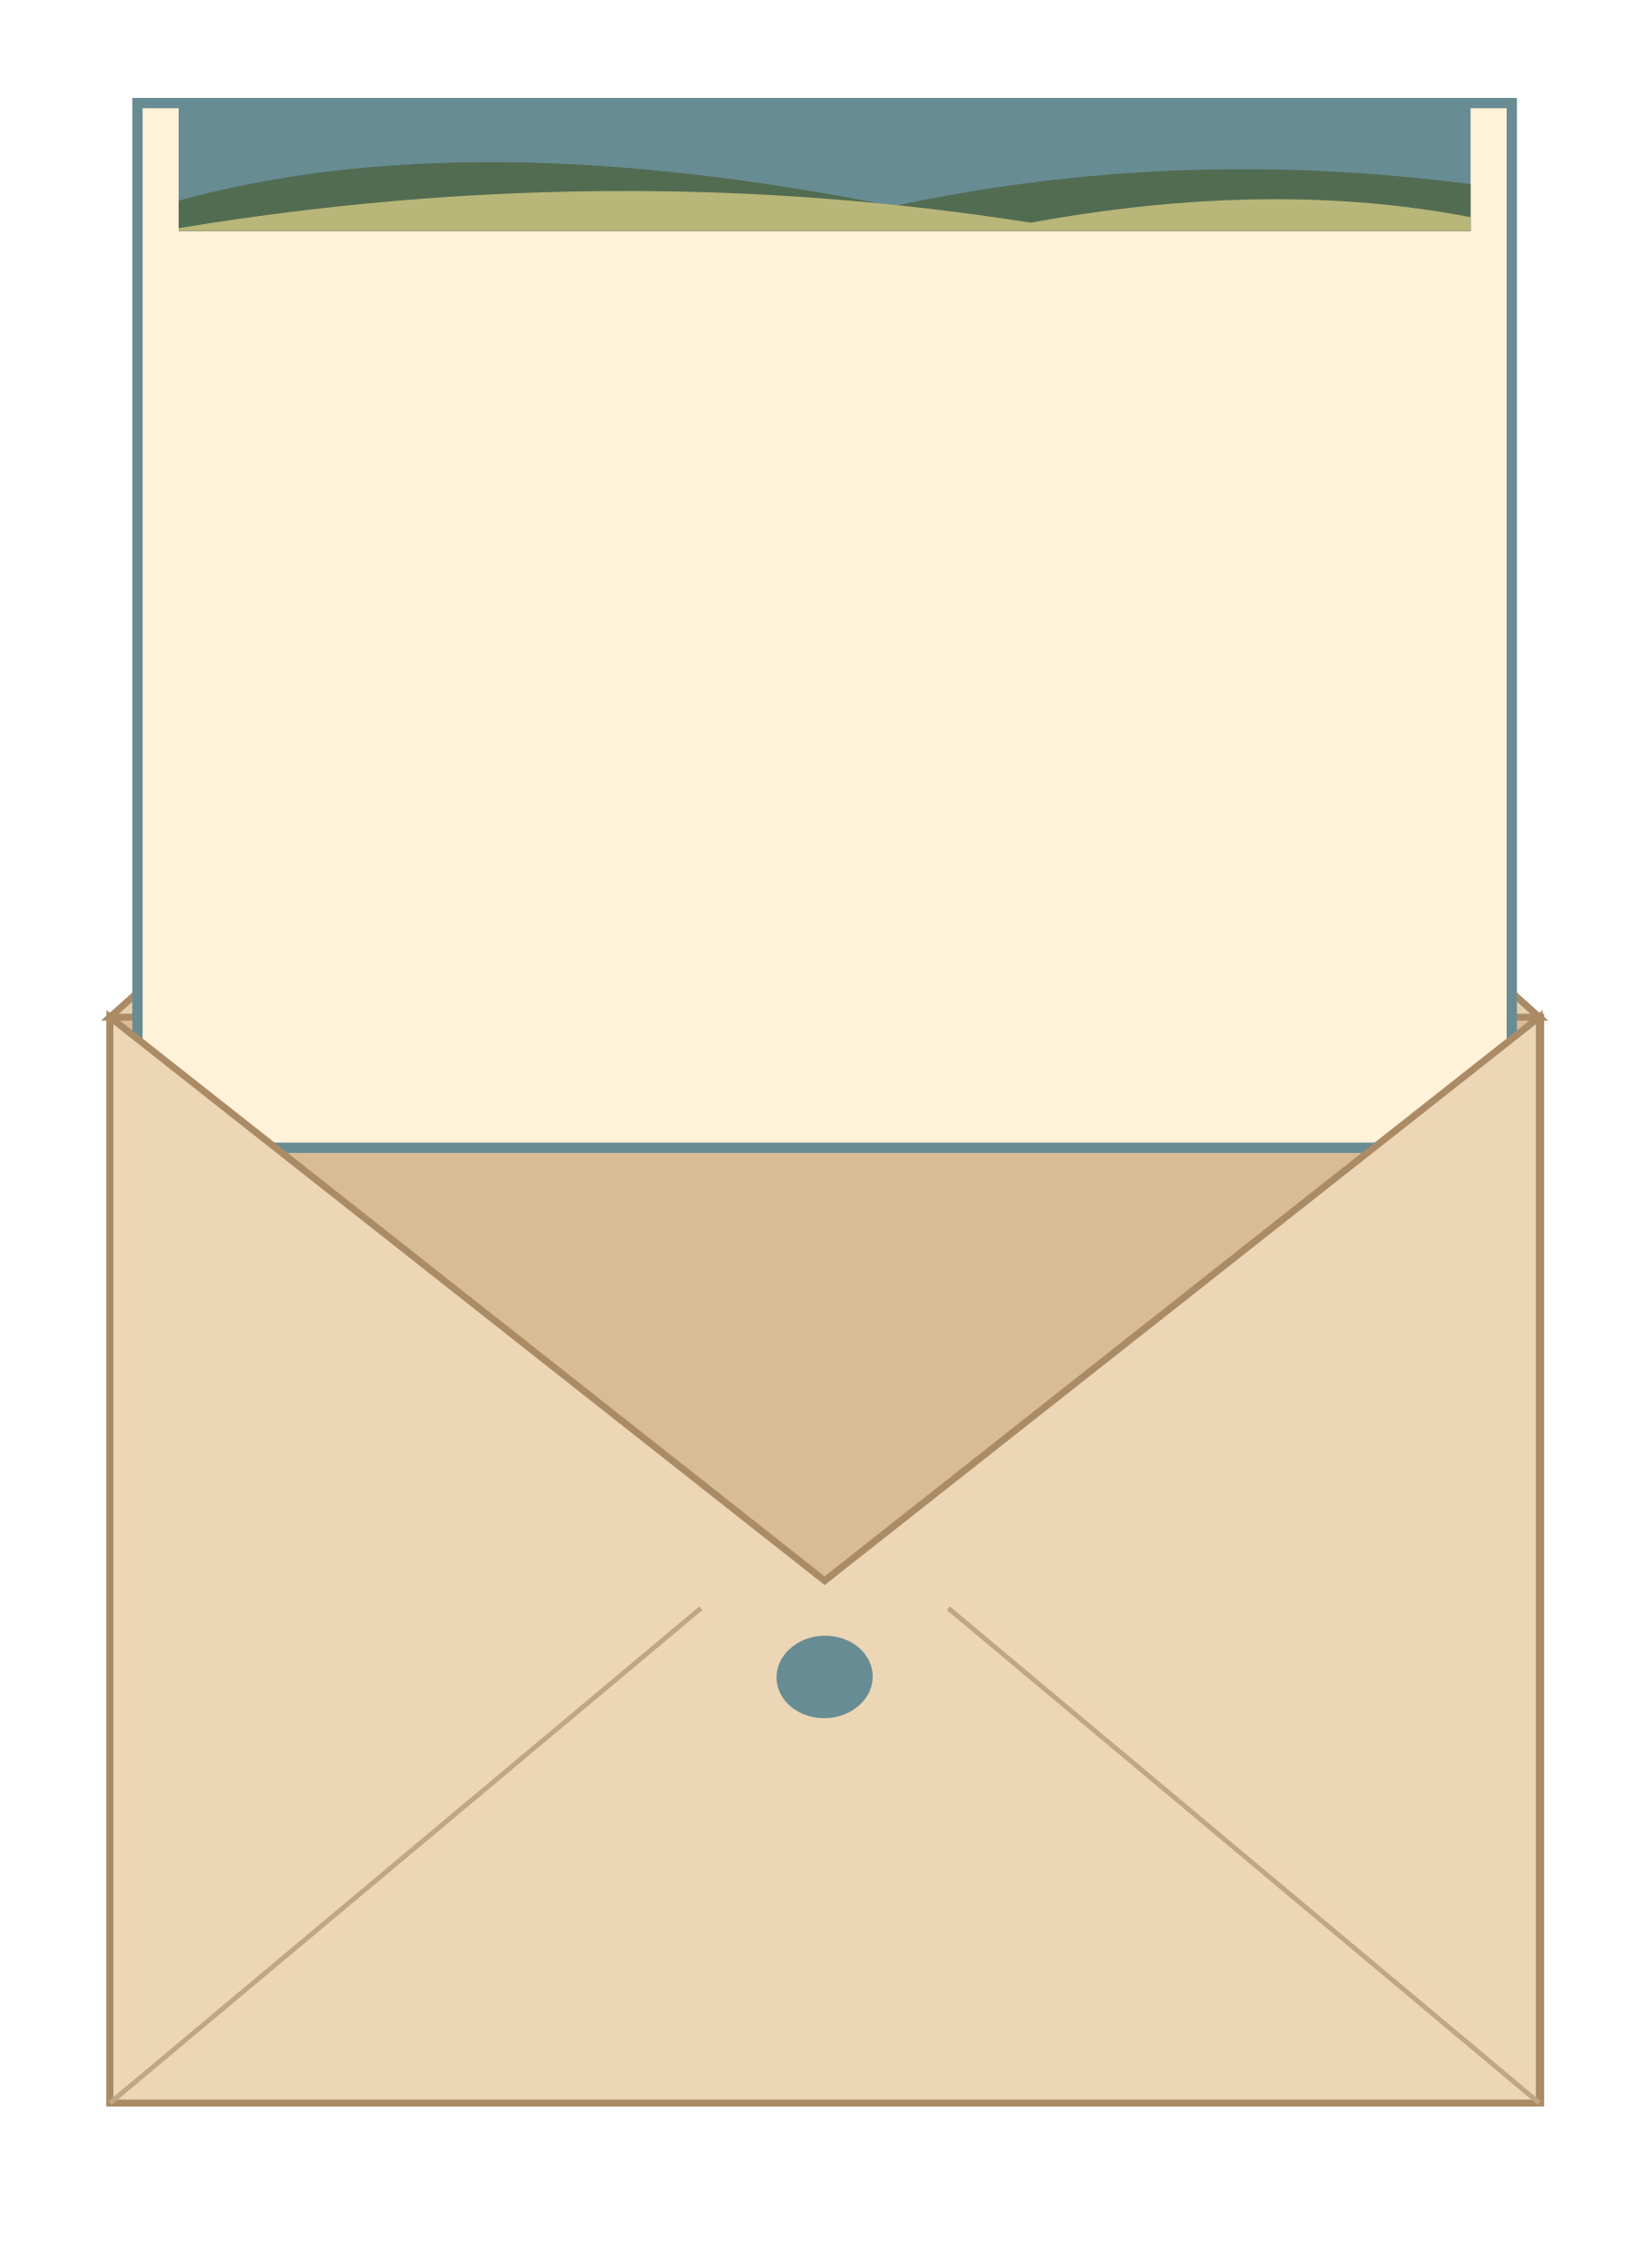
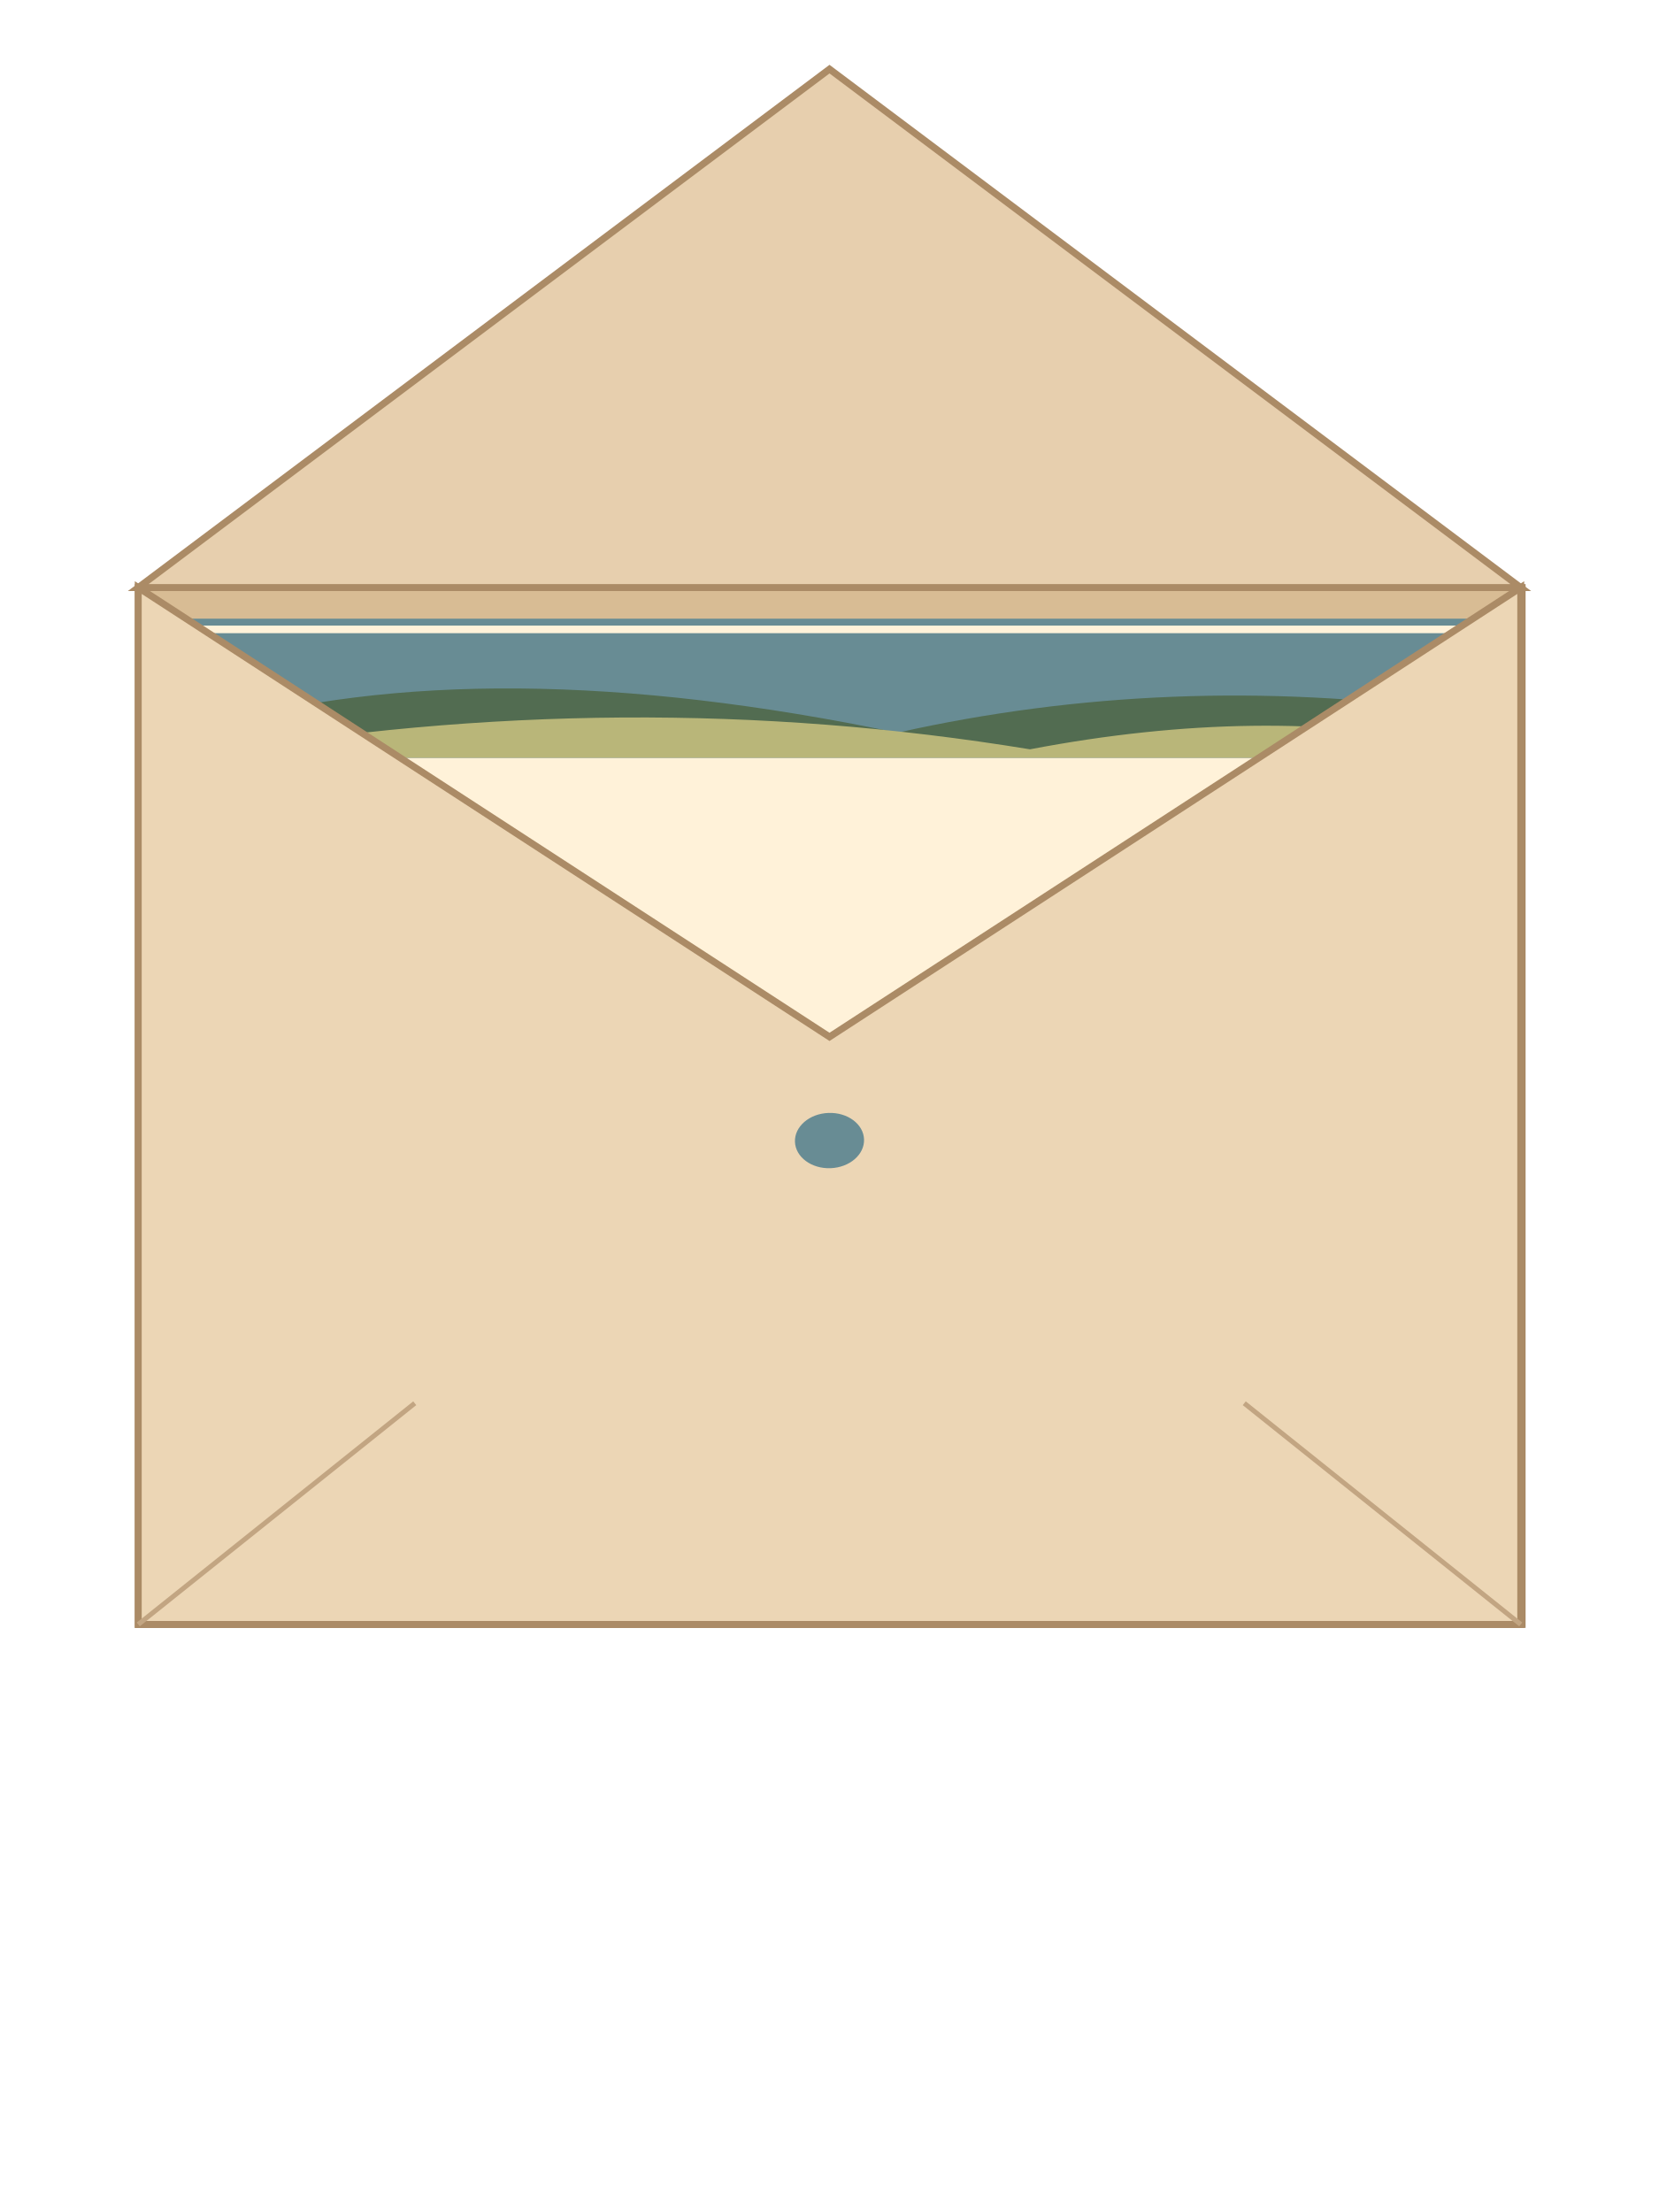
- <svg xmlns="http://www.w3.org/2000/svg" viewBox="0 0 240 330" preserveAspectRatio="xMidYMid meet" opacity="1" aria-hidden="true" focusable="false">
+ <svg xmlns="http://www.w3.org/2000/svg" viewBox="0 -60 240 320" preserveAspectRatio="xMidYMid meet" opacity="1" aria-hidden="true" focusable="false">
  <g data-theme-part="back">
    <g data-visual-axis="silhouette" data-visual-value="1">
-       <rect x="16" y="148" width="208.2" height="158" fill="#d8bc94" stroke="#a78762" stroke-width="1" />
-     </g>
-   </g>
-   <g data-theme-part="flap">
-     <g data-visual-axis="envelope" data-visual-value="0">
-       <path d="M16 148L120 55L224 148Z" fill="#e7cfae" stroke="#ab8b66" stroke-width="1" />
+       <rect x="20" y="25" width="200.2" height="150" fill="#d8bc94" stroke="#a78762" stroke-width="1" />
    </g>
  </g>
  <g data-theme-part="card">
    <g data-visual-axis="palette" data-visual-value="4">
-       <rect x="20" y="15" width="200" height="152" fill="#fff2d9" stroke="#688c94" stroke-width="1.5" />
+       <rect x="25" y="30" width="190" height="140" fill="#fff2d9" stroke="#688c94" stroke-width="1" />
    </g>
-     <g data-visual-axis="landscape" data-visual-value="2" transform="translate(0 4) scale(1 .4)">
+     <g data-visual-axis="landscape" data-visual-value="2" transform="translate(5 20) scale(.96 .4)">
      <rect x="26" y="29" width="188" height="45" fill="#688c94" />
      <path d="M26 63Q68 34 130 65Q171 43 214 57V74H26Z" fill="#526c51" />
      <path d="M26 73Q89 47 150 71Q185 55 214 69V74H26Z" fill="#b9b679" />
    </g>
  </g>
  <g data-theme-part="front">
-     <path d="M16 148L120 230L224 148V306H16Z" fill="#ecd6b5" stroke="#ab8b66" stroke-width="1" />
-     <path d="M16 306L102 234M224 306L138 234" fill="none" stroke="#c2a582" stroke-width=".7" />
+     <path d="M20 25L120 90L220 25V175H20Z" fill="#ecd6b5" stroke="#ab8b66" stroke-width="1" />
+     <path d="M20 175L60 143M220 175L180 143" fill="none" stroke="#c2a582" stroke-width=".7" />
    <g data-visual-axis="postage" data-visual-value="0">
-       <g data-visual-axis="orientation" data-visual-value="1" transform="rotate(-2 120 244)">
-         <ellipse cx="120" cy="244" rx="7.0" ry="6.0" fill="#688c94" />
+       <g data-visual-axis="orientation" data-visual-value="1" transform="rotate(-2 120 105)">
+         <ellipse cx="120" cy="105" rx="5.0" ry="4.0" fill="#688c94" />
      </g>
    </g>
  </g>
-   <rect x="31" y="42" width="178" height="112" fill="none" data-theme-content-area="content" />
+   <g data-theme-part="flap">
+     <g data-visual-axis="envelope" data-visual-value="0">
+       <path d="M20 25L120 -50L220 25Z" fill="#e7cfae" stroke="#ab8b66" stroke-width="1" />
+     </g>
+   </g>
+   <rect x="55" y="108" width="130" height="58" fill="none" data-theme-carrier-title-area="title" />
+   <rect x="36" y="58" width="168" height="103" fill="none" data-theme-content-area="content" />
</svg>
